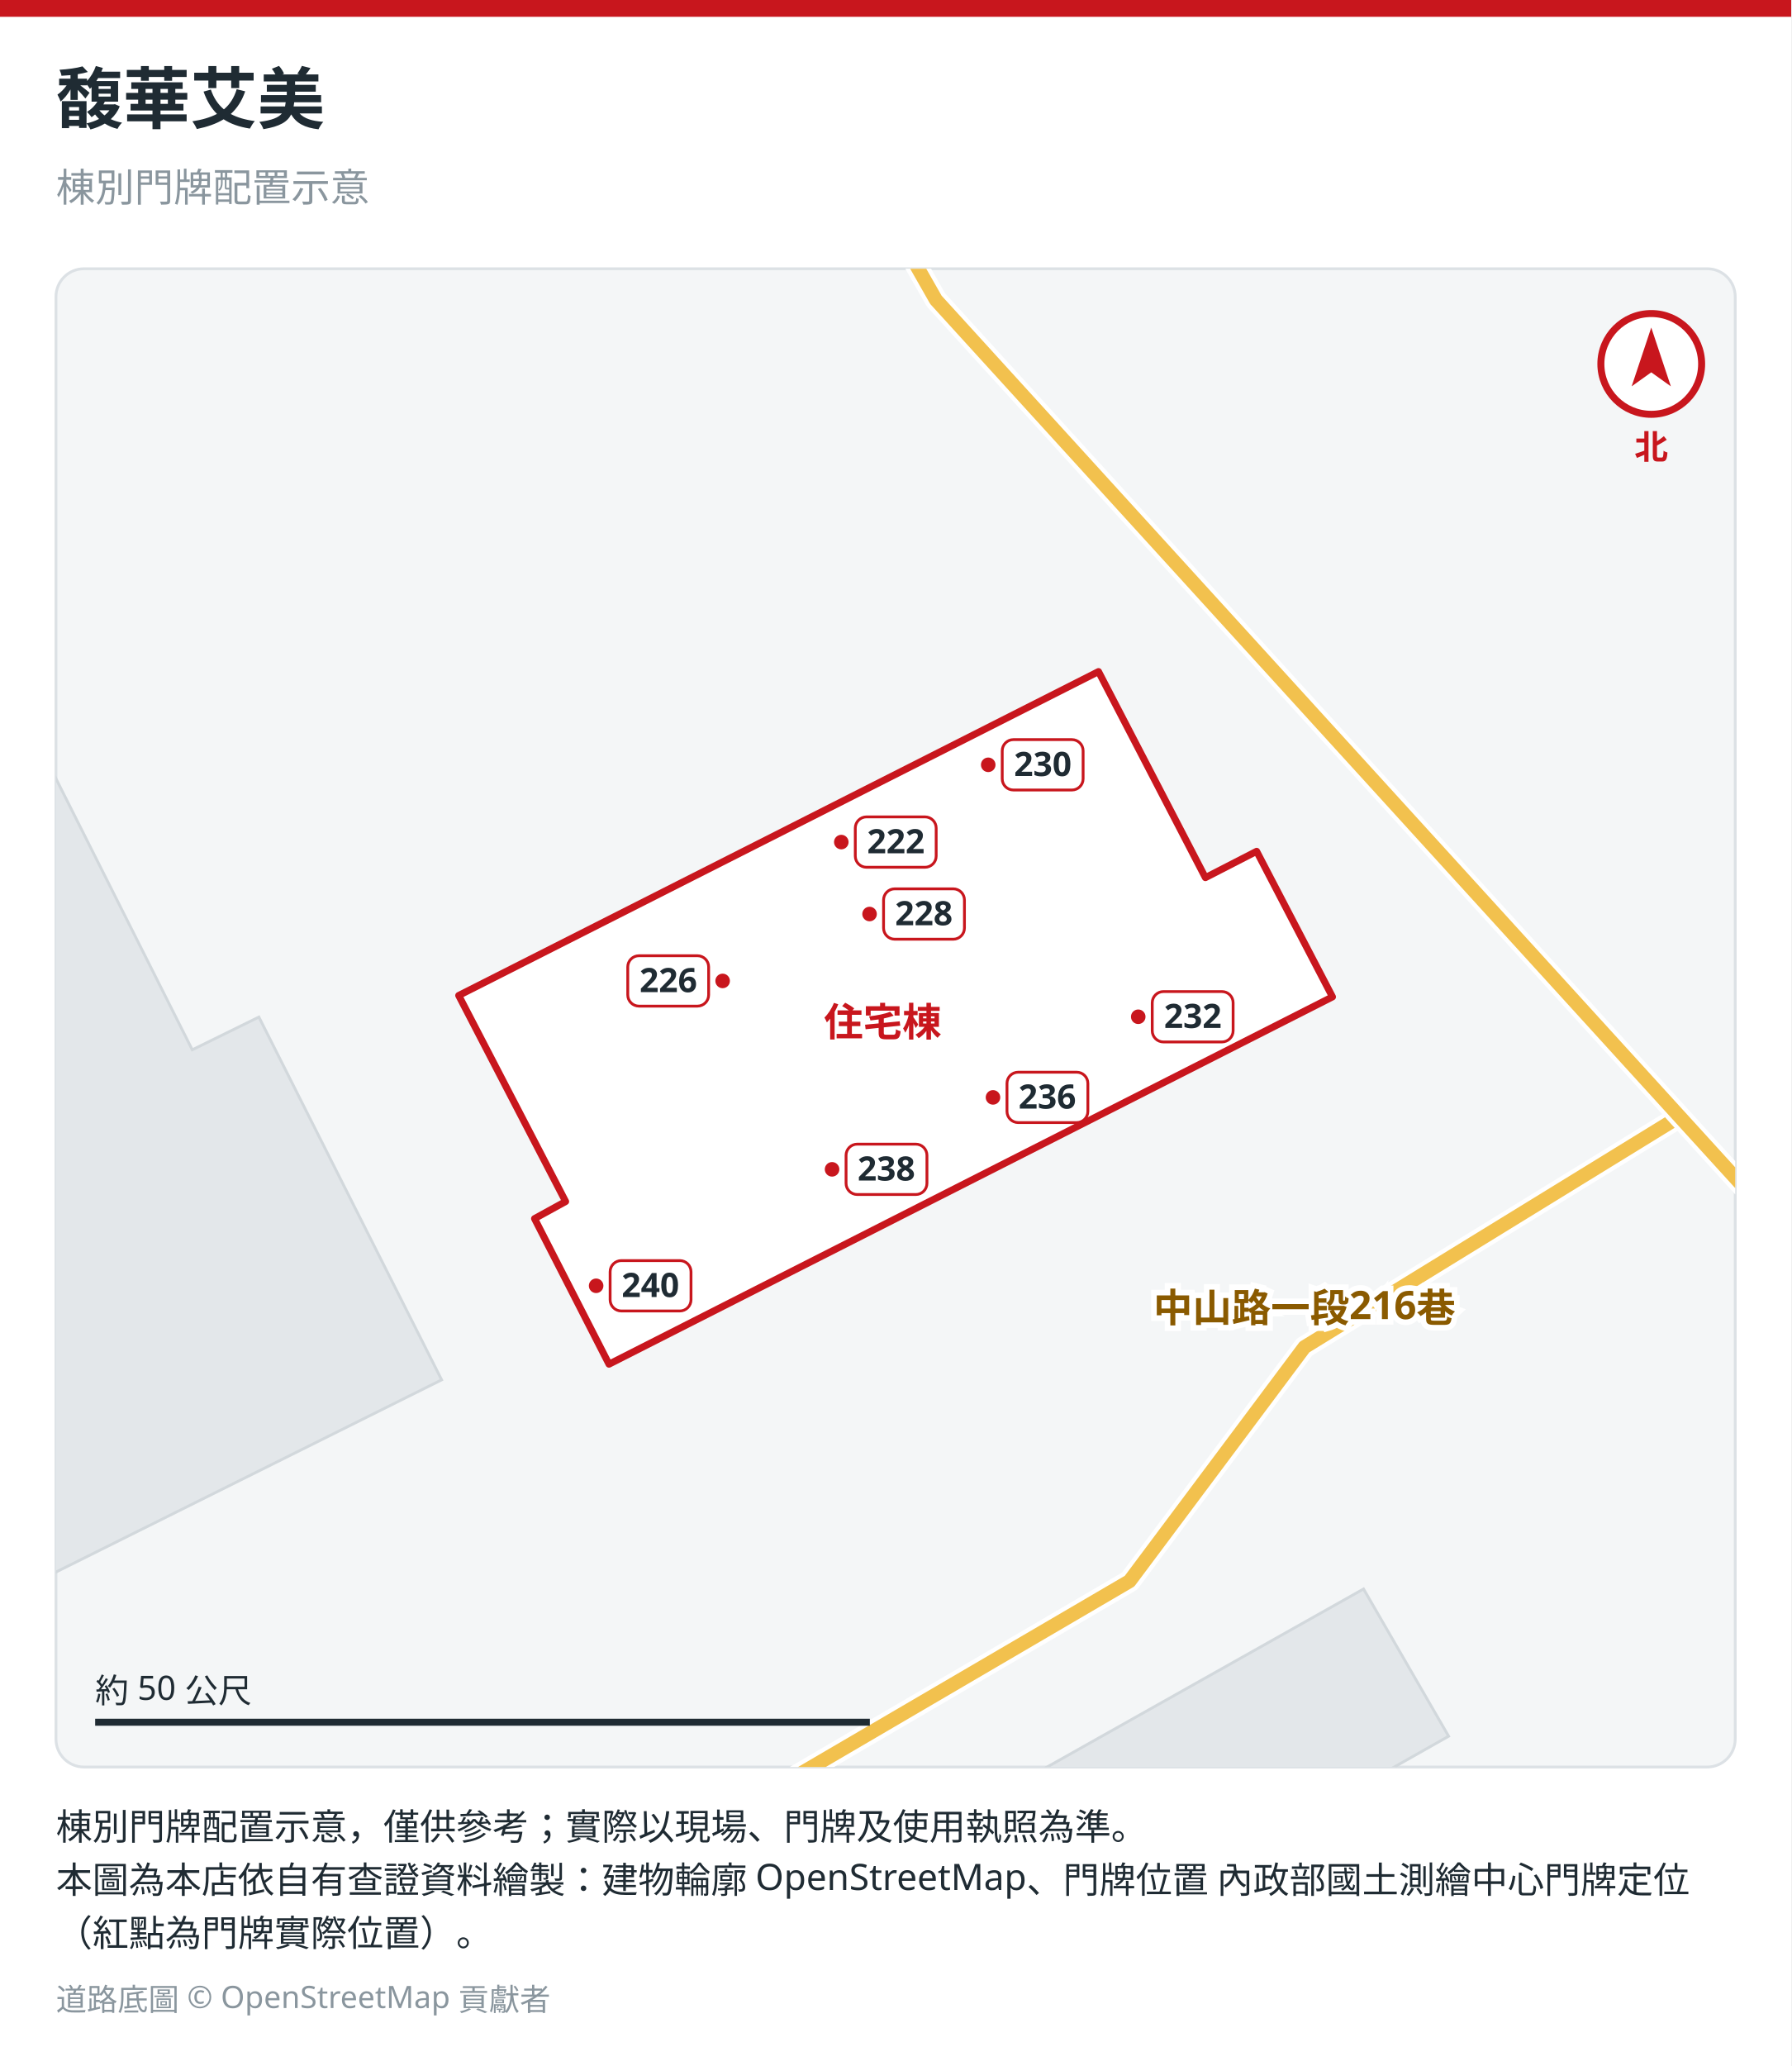
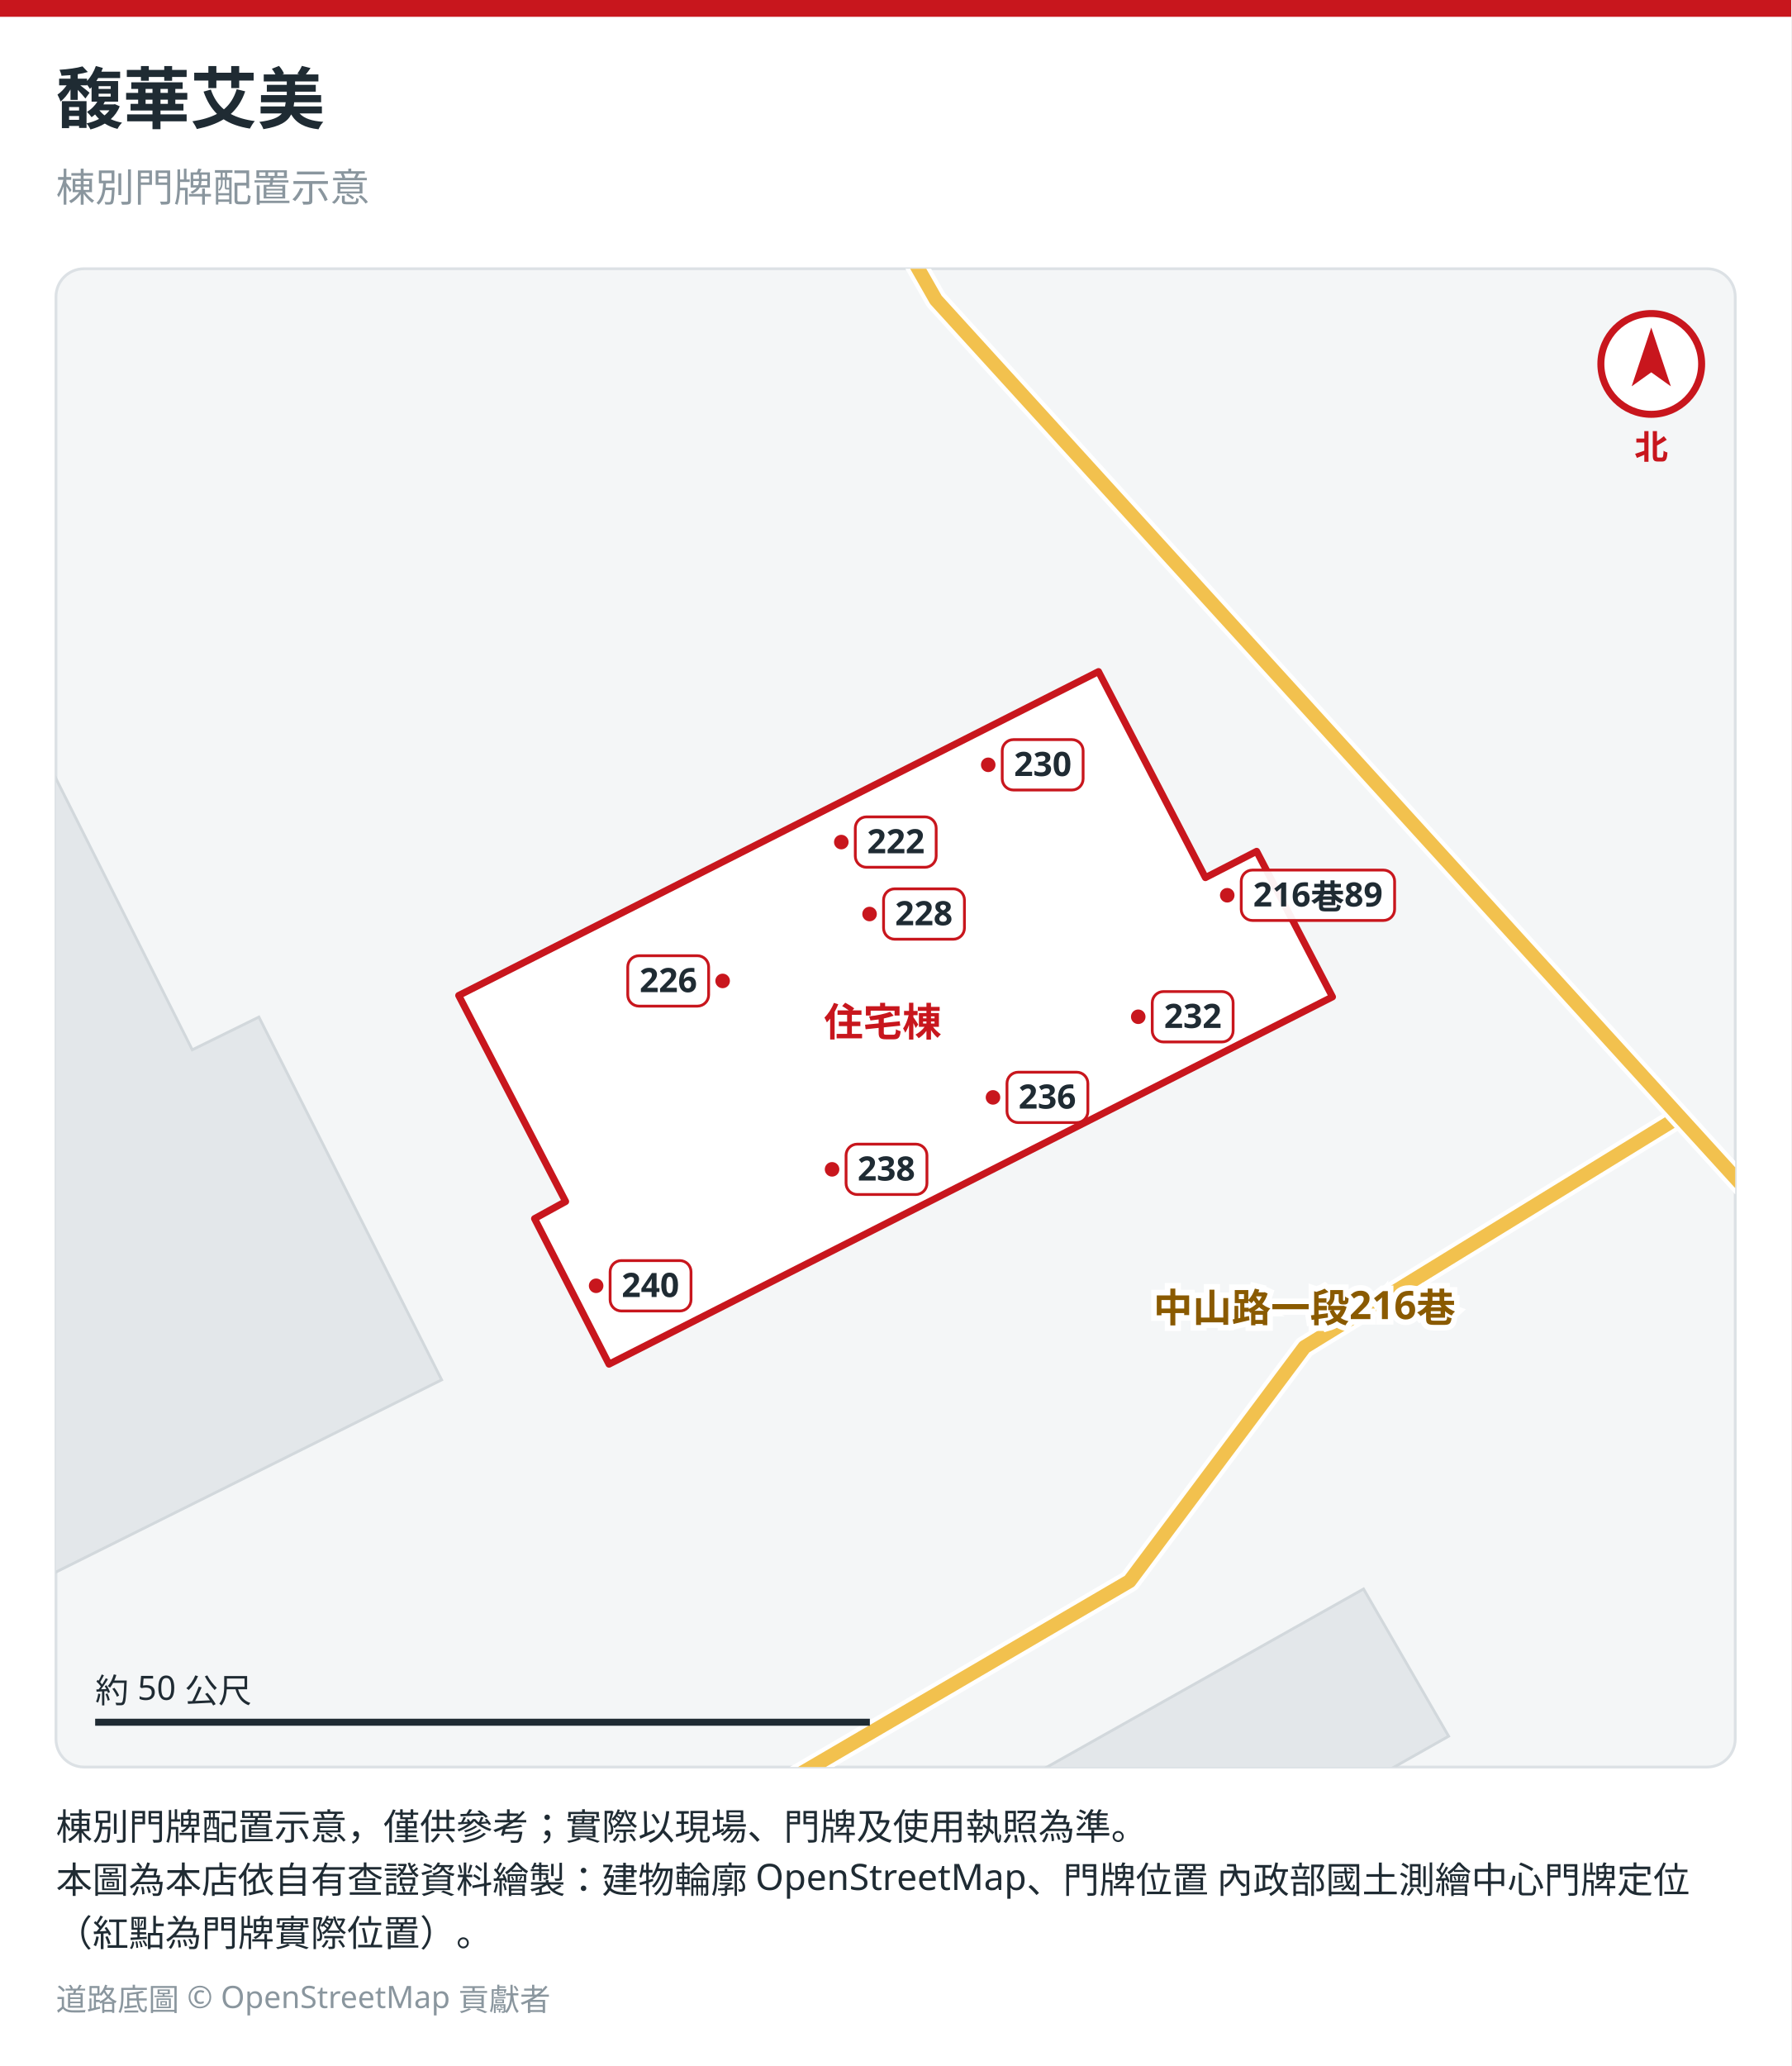
<svg xmlns="http://www.w3.org/2000/svg" viewBox="0 0 640 738" preserveAspectRatio="xMidYMin meet" style="width:100%;height:auto;max-width:1280px" font-family="Noto Sans TC, Microsoft JhengHei, PingFang TC, sans-serif">
  <rect width="100%" height="100%" fill="#FFFFFF" />
  <rect width="100%" height="6" fill="#C8161D" />
  <text x="20" y="44" font-size="24" font-weight="700" fill="#1F2B33">馥華艾美</text>
  <text x="20" y="72" font-size="14" fill="#8A969E">棟別門牌配置示意</text>
  <defs>
    <clipPath id="c">
      <rect x="20.0" y="96.0" width="600.0" height="535.2" rx="10" />
    </clipPath>
  </defs>
  <rect x="20.0" y="96.0" width="600.0" height="535.2" rx="10" fill="#F4F6F7" stroke="#DCE1E5" />
  <g clip-path="url(#c)">
    <path d="M99.2,801.7 L127.9,868.7 L281.8,802.8 L253.0,736.4 Z" fill="#E3E7EA" stroke="#D2D8DC" stroke-width="1" />
    <path d="M302.3,671.6 L332.7,724.8 L517.6,620.2 L487.2,567.6 Z" fill="#E3E7EA" stroke="#D2D8DC" stroke-width="1" />
    <path d="M669.3,-115.4 L699.2,-95.0 L757.3,-178.5 L859.1,-108.8 L958.2,-41.3 L973.1,-31.3 L804.9,211.7 L598.4,71.1 L555.8,0.2 L606.2,-70.1 Z" fill="#E3E7EA" stroke="#D2D8DC" stroke-width="1" />
    <path d="M618.3,-128.7 L565.2,-102.2 L519.3,-193.5 L572.4,-220.1 Z" fill="#E3E7EA" stroke="#D2D8DC" stroke-width="1" />
    <path d="M-221.9,227.2 L-49.2,141.4 L-30.4,177.9 L68.7,375.0 L92.5,363.3 L157.8,492.9 L-38.7,590.8 L-104.0,461.3 L-203.6,263.7 Z" fill="#E3E7EA" stroke="#D2D8DC" stroke-width="1" />
    <path d="M-319.3,153.0 L-218.6,321.8 L-220.8,385.5 L15.0,768.5 L61.0,765.2 L403.6,564.8 L466.1,481.2 L598.4,399.9" fill="none" stroke="#FFFFFF" stroke-width="8" stroke-linecap="round" stroke-linejoin="round" />
    <path d="M-319.3,153.0 L-218.6,321.8 L-220.8,385.5 L15.0,768.5 L61.0,765.2 L403.6,564.8 L466.1,481.2 L598.4,399.9" fill="none" stroke="#F2C14E" stroke-width="5" stroke-linecap="round" stroke-linejoin="round" />
    <path d="M206.5,-117.7 L334.4,107.1 L633.3,435.3" fill="none" stroke="#FFFFFF" stroke-width="8" stroke-linecap="round" stroke-linejoin="round" />
    <path d="M206.5,-117.7 L334.4,107.1 L633.3,435.3" fill="none" stroke="#F2C14E" stroke-width="5" stroke-linecap="round" stroke-linejoin="round" />
    <path d="M163.9,355.6 L392.5,239.9 L430.7,313.5 L449.0,304.1 L476.1,356.1 L217.6,487.3 L191.0,435.3 L202.1,429.2 Z" fill="#FFFFFF" stroke="#C8161D" stroke-width="2.5" stroke-linejoin="round" />
  </g>
  <text x="466.1" y="472.2" font-size="14" font-weight="700" fill="#8A5A00" text-anchor="middle" stroke="#FFFFFF" stroke-width="4" paint-order="stroke">中山路一段216巷</text>
  <text x="315.4" y="370.1" font-size="14" font-weight="700" fill="#C8161D" text-anchor="middle" stroke="#FFFFFF" stroke-width="4" paint-order="stroke">住宅棟</text>
  <circle cx="213.0" cy="459.3" r="3.2" fill="#C8161D" stroke="#FFFFFF" stroke-width="1.2" />
  <circle cx="258.2" cy="350.4" r="3.2" fill="#C8161D" stroke="#FFFFFF" stroke-width="1.2" />
  <circle cx="297.3" cy="417.7" r="3.2" fill="#C8161D" stroke="#FFFFFF" stroke-width="1.2" />
  <circle cx="300.6" cy="300.8" r="3.2" fill="#C8161D" stroke="#FFFFFF" stroke-width="1.2" />
  <circle cx="310.7" cy="326.5" r="3.2" fill="#C8161D" stroke="#FFFFFF" stroke-width="1.2" />
  <circle cx="353.1" cy="273.2" r="3.2" fill="#C8161D" stroke="#FFFFFF" stroke-width="1.2" />
  <circle cx="354.8" cy="392.0" r="3.2" fill="#C8161D" stroke="#FFFFFF" stroke-width="1.2" />
  <circle cx="406.7" cy="363.2" r="3.2" fill="#C8161D" stroke="#FFFFFF" stroke-width="1.2" />
+   <circle cx="438.5" cy="319.8" r="3.2" fill="#C8161D" stroke="#FFFFFF" stroke-width="1.2" />
  <rect x="218.0" y="450.3" width="28.9" height="18.0" rx="4" fill="#FFFFFF" fill-opacity="0.94" stroke="#C8161D" stroke-width="1" />
  <text x="232.4" y="463.3" font-size="12" font-weight="700" fill="#1F2B33" text-anchor="middle">240</text>
  <rect x="224.3" y="341.4" width="28.9" height="18.0" rx="4" fill="#FFFFFF" fill-opacity="0.94" stroke="#C8161D" stroke-width="1" />
  <text x="238.8" y="354.4" font-size="12" font-weight="700" fill="#1F2B33" text-anchor="middle">226</text>
  <rect x="302.3" y="408.7" width="28.9" height="18.0" rx="4" fill="#FFFFFF" fill-opacity="0.94" stroke="#C8161D" stroke-width="1" />
  <text x="316.7" y="421.7" font-size="12" font-weight="700" fill="#1F2B33" text-anchor="middle">238</text>
  <rect x="305.6" y="291.8" width="28.9" height="18.0" rx="4" fill="#FFFFFF" fill-opacity="0.94" stroke="#C8161D" stroke-width="1" />
  <text x="320.1" y="304.8" font-size="12" font-weight="700" fill="#1F2B33" text-anchor="middle">222</text>
  <rect x="315.7" y="317.5" width="28.9" height="18.0" rx="4" fill="#FFFFFF" fill-opacity="0.94" stroke="#C8161D" stroke-width="1" />
  <text x="330.1" y="330.5" font-size="12" font-weight="700" fill="#1F2B33" text-anchor="middle">228</text>
  <rect x="358.1" y="264.2" width="28.9" height="18.0" rx="4" fill="#FFFFFF" fill-opacity="0.94" stroke="#C8161D" stroke-width="1" />
  <text x="372.6" y="277.2" font-size="12" font-weight="700" fill="#1F2B33" text-anchor="middle">230</text>
  <rect x="359.8" y="383.0" width="28.9" height="18.0" rx="4" fill="#FFFFFF" fill-opacity="0.94" stroke="#C8161D" stroke-width="1" />
  <text x="374.2" y="396.0" font-size="12" font-weight="700" fill="#1F2B33" text-anchor="middle">236</text>
  <rect x="411.7" y="354.2" width="28.9" height="18.0" rx="4" fill="#FFFFFF" fill-opacity="0.94" stroke="#C8161D" stroke-width="1" />
  <text x="426.2" y="367.2" font-size="12" font-weight="700" fill="#1F2B33" text-anchor="middle">232</text>
+   <rect x="443.5" y="310.8" width="54.8" height="18.0" rx="4" fill="#FFFFFF" fill-opacity="0.94" stroke="#C8161D" stroke-width="1" />
+   <text x="470.9" y="323.8" font-size="12" font-weight="700" fill="#1F2B33" text-anchor="middle">216巷89</text>
  <circle cx="590.0" cy="130.0" r="18" fill="#FFFFFF" stroke="#C8161D" stroke-width="2.5" />
  <path d="M590.0,117.0 L597.0,138.0 L590.0,133.0 L583.0,138.0 Z" fill="#C8161D" />
  <text x="590.0" y="164.0" font-size="12" font-weight="700" fill="#C8161D" text-anchor="middle">北</text>
  <line x1="34.0" y1="615.2" x2="310.8" y2="615.2" stroke="#1F2B33" stroke-width="2.5" />
  <text x="34.0" y="608.2" font-size="12" fill="#1F2B33">約 50 公尺</text>
  <text x="20" y="657.2" font-size="13" fill="#1F2B33">棟別門牌配置示意，僅供參考；實際以現場、門牌及使用執照為準。</text>
  <text x="20" y="676.2" font-size="13" fill="#1F2B33">本圖為本店依自有查證資料繪製：建物輪廓 OpenStreetMap、門牌位置 內政部國土測繪中心門牌定位</text>
  <text x="20" y="695.2" font-size="13" fill="#1F2B33">（紅點為門牌實際位置）。</text>
  <text x="20" y="718.2" font-size="11" fill="#8A969E">道路底圖 © OpenStreetMap 貢獻者</text>
</svg>
